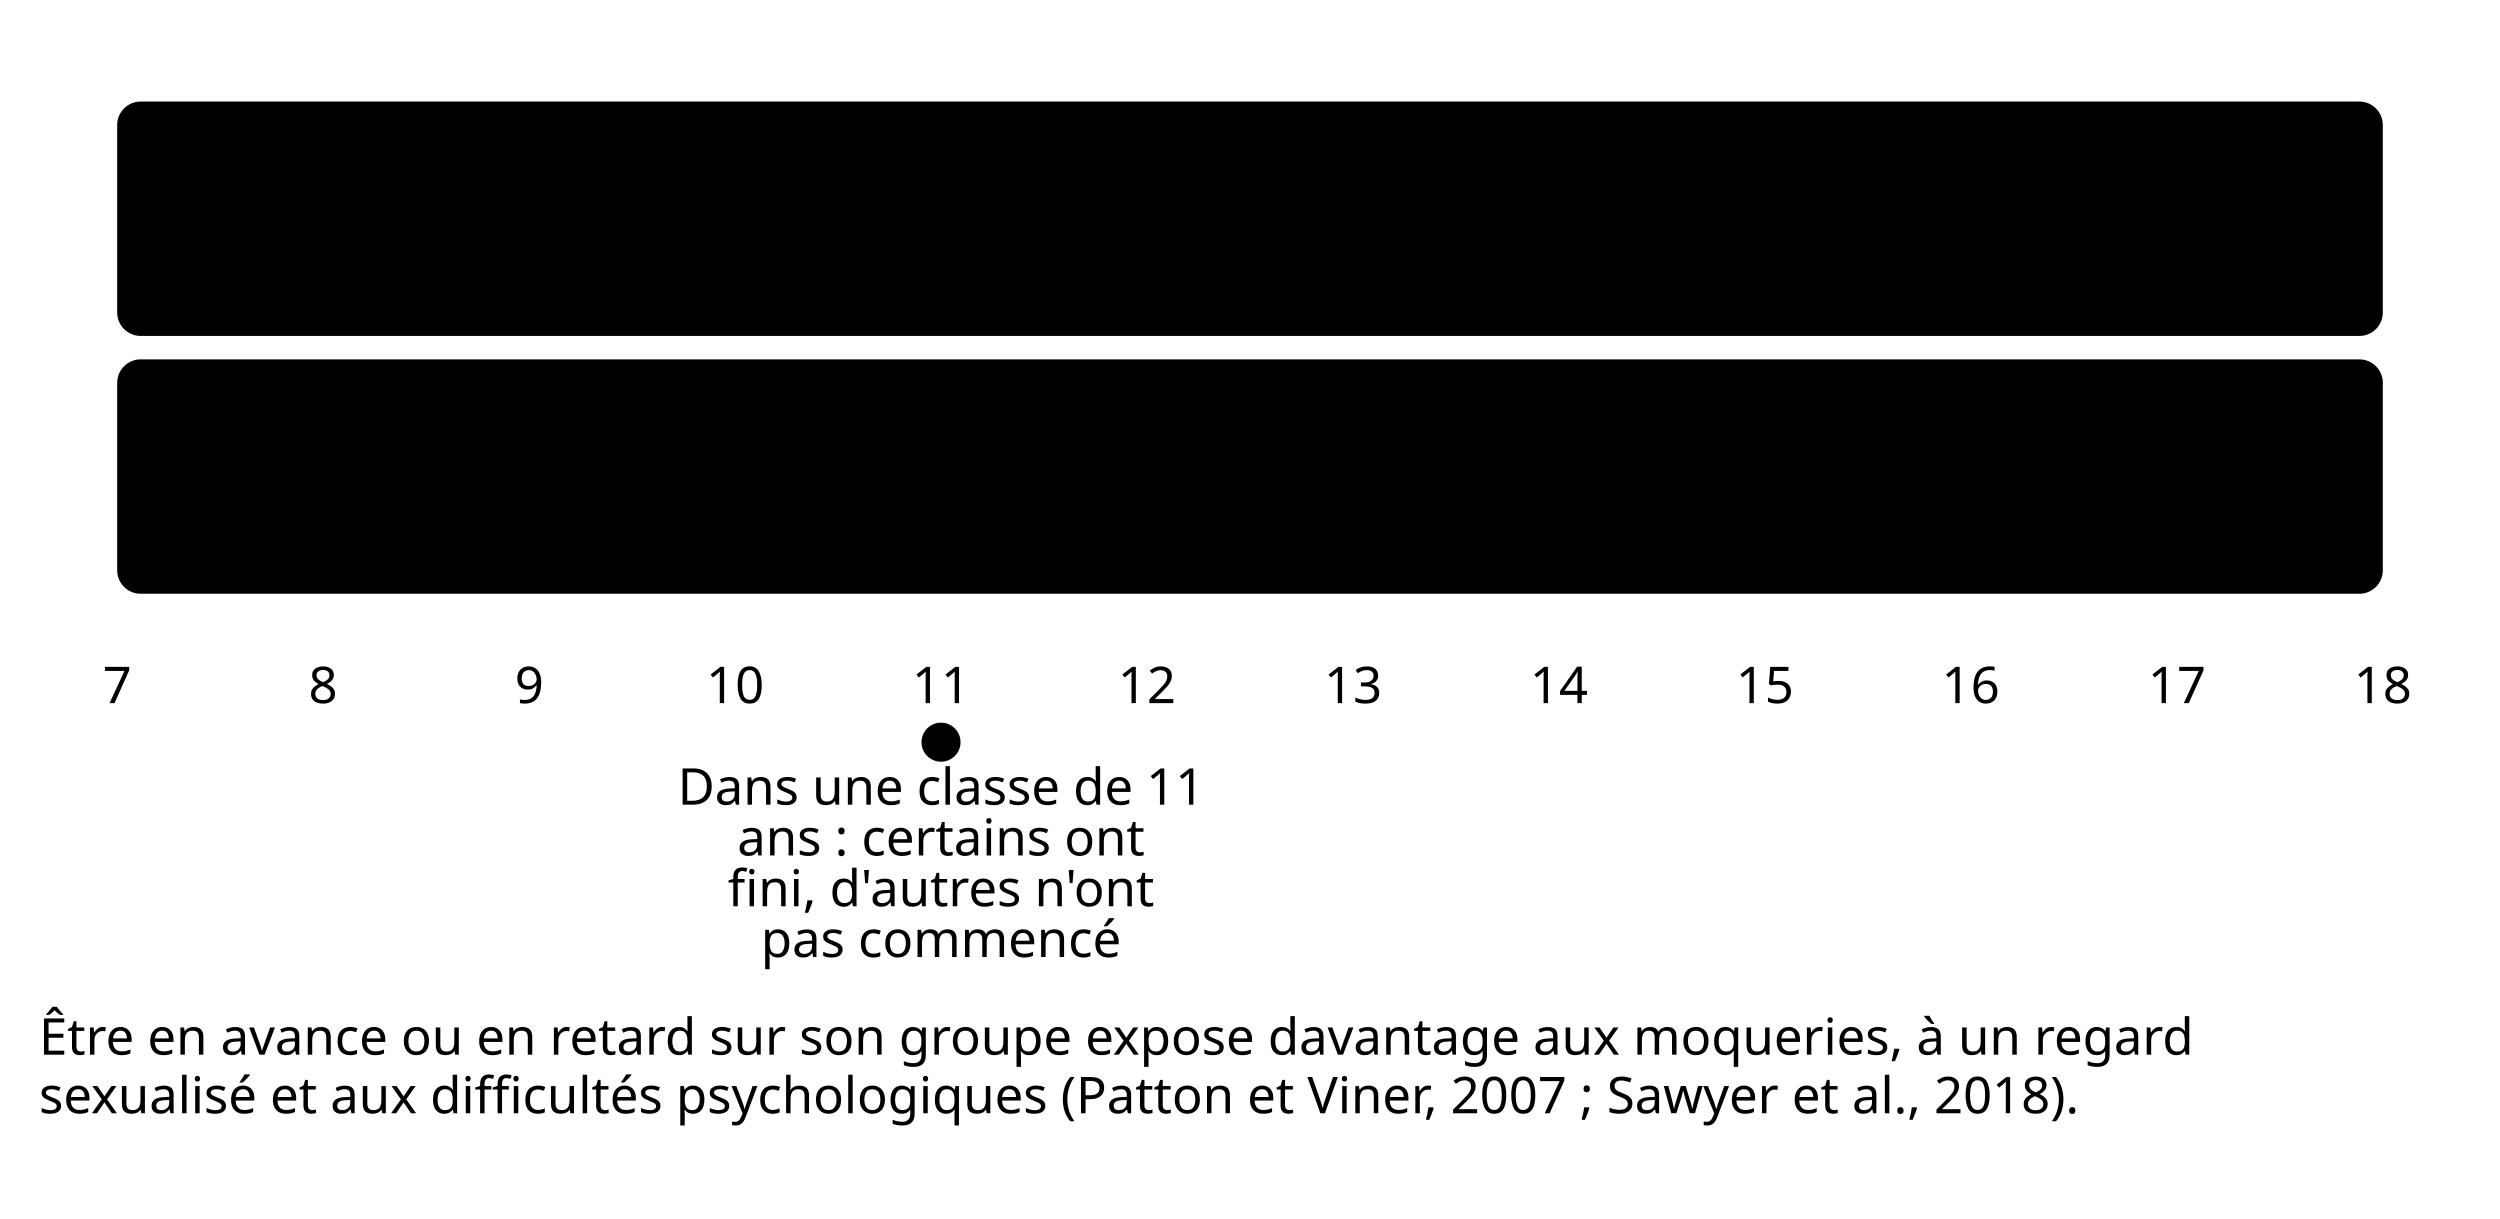
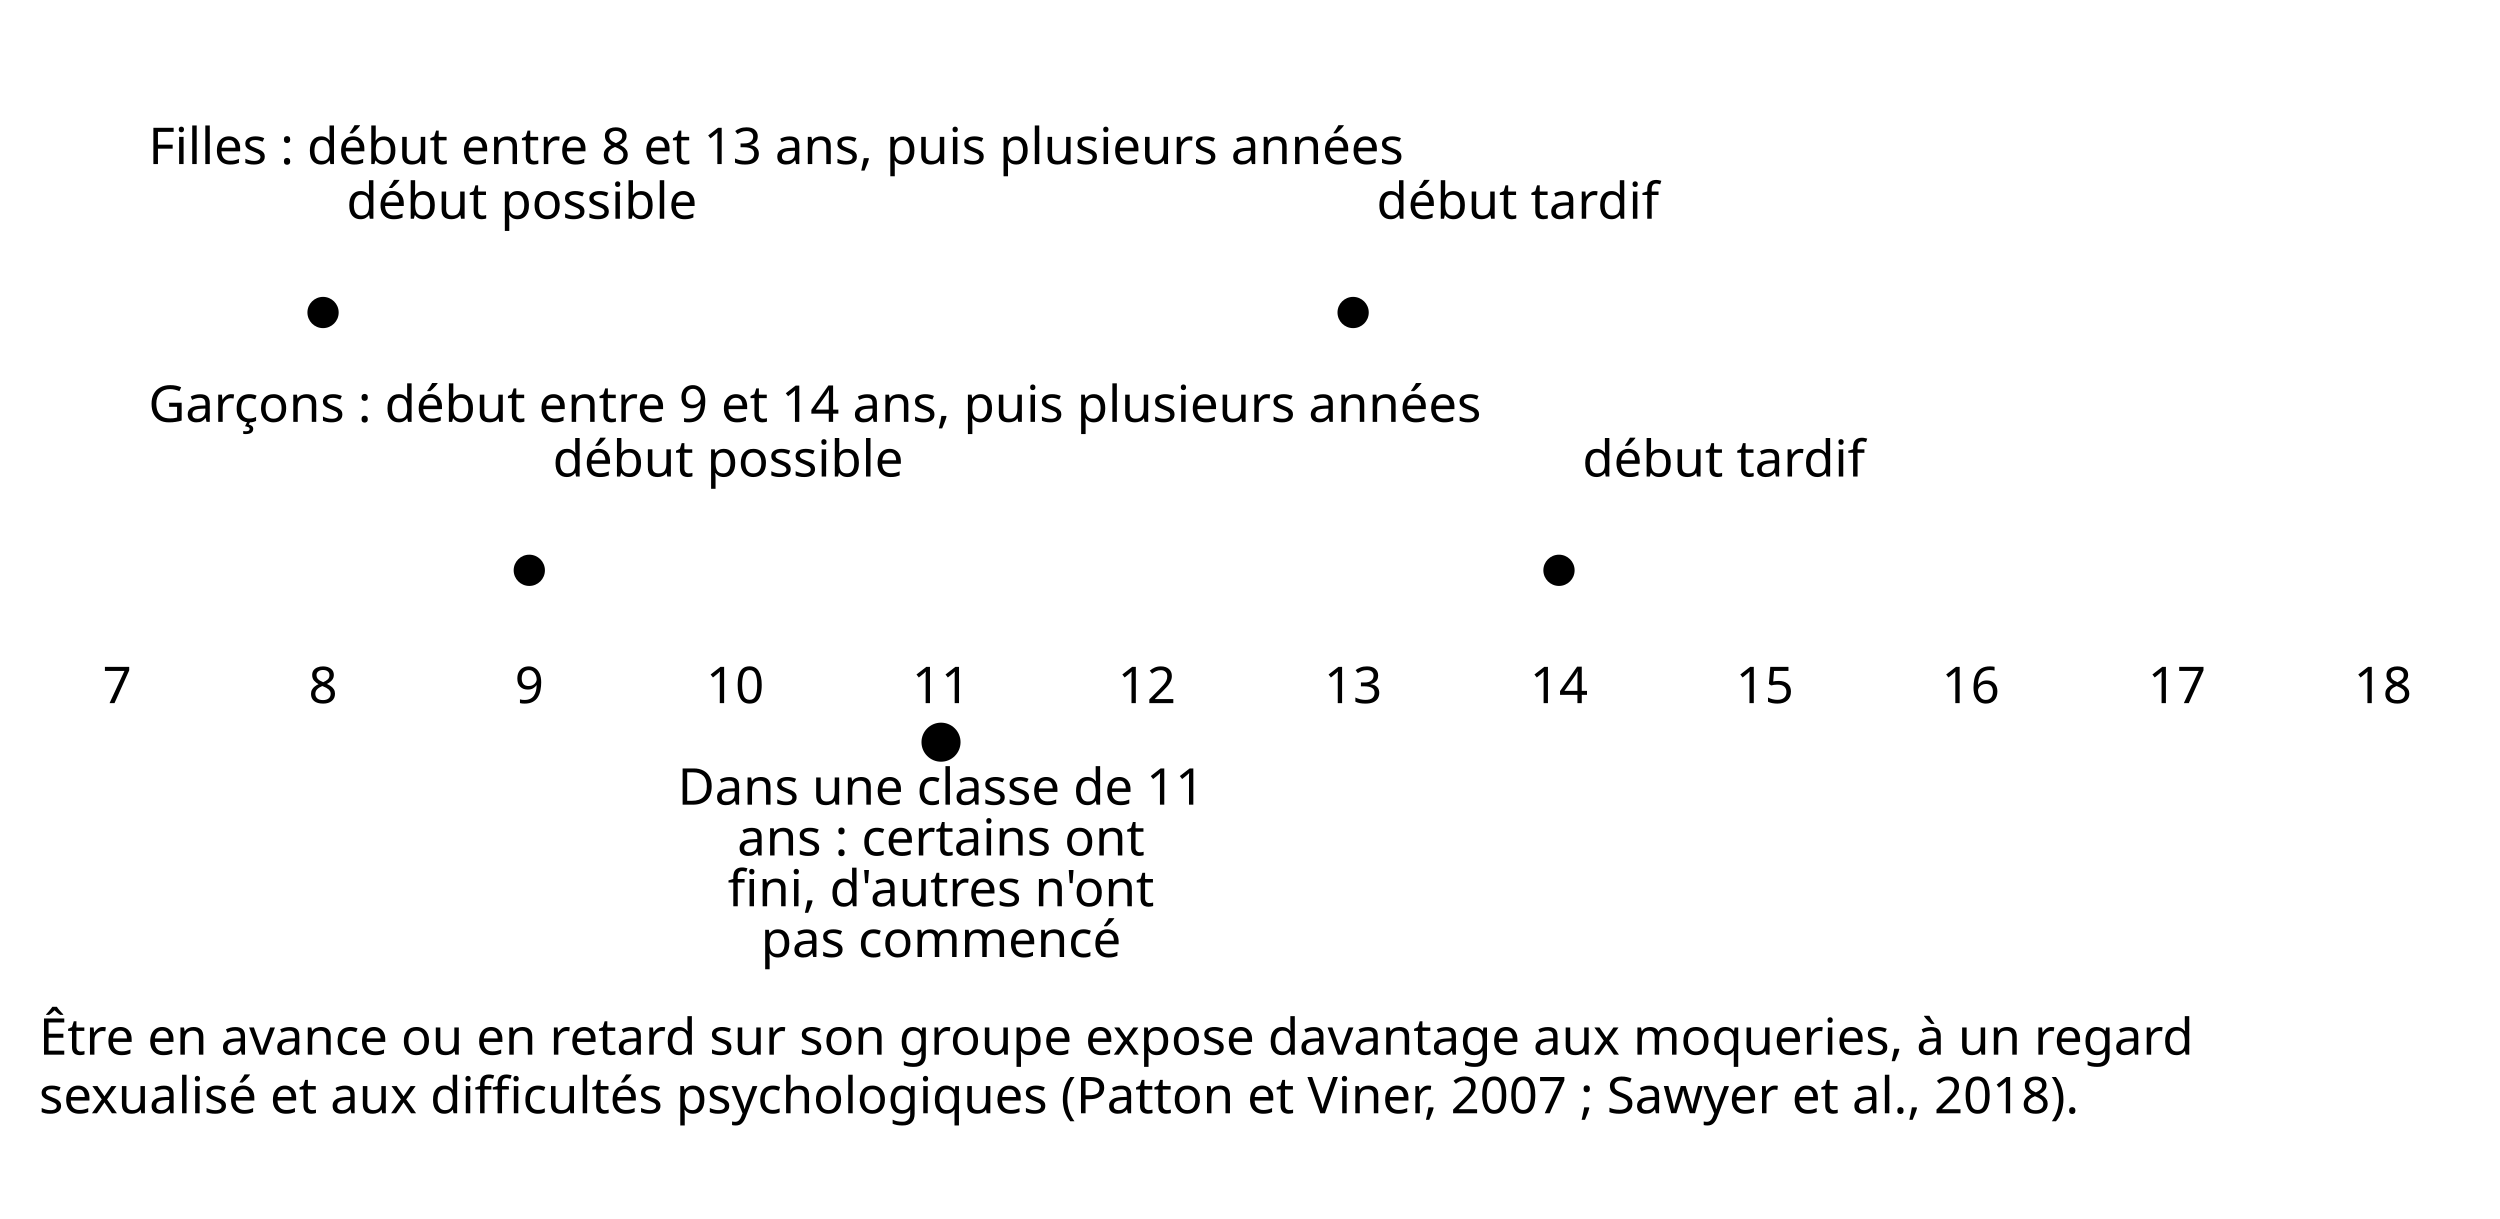
<svg xmlns="http://www.w3.org/2000/svg" viewBox="0 0 640 312" role="img" aria-labelledby="calendrier-puberte-t calendrier-puberte-d" class="" font-family="Public Sans, Segoe UI, system-ui, sans-serif" font-size="13">
-   <rect class="box-a" x="30" y="26" width="580" height="60" rx="6" />
  <text class="t-b" x="38" y="42">Filles : début entre 8 et 13 ans, puis plusieurs années</text>
-   <circle class="f2" cx="82.7" cy="80" r="4" />
+   <circle class="dot-ink" cx="82.7" cy="80" r="4" />
  <line class="line-soft" x1="82.7" y1="59" x2="82.7" y2="76" />
  <text class="t-sm" x="88.7" y="56.0" text-anchor="start">début possible</text>
-   <circle class="f2" cx="346.4" cy="80" r="4" />
+   <circle class="dot-ink" cx="346.4" cy="80" r="4" />
  <line class="line-soft" x1="346.4" y1="59" x2="346.4" y2="76" />
  <text class="t-sm" x="352.4" y="56.0" text-anchor="start">début tardif</text>
-   <rect class="box-p" x="30" y="92" width="580" height="60" rx="6" />
+   <line class="line-soft" x1="30" y1="89" x2="610" y2="89" />
  <text class="t-b" x="38" y="108">Garçons : début entre 9 et 14 ans, puis plusieurs années</text>
-   <circle class="f1" cx="135.5" cy="146" r="4" />
+   <circle class="dot-ink" cx="135.5" cy="146" r="4" />
  <line class="line-soft" x1="135.5" y1="125" x2="135.5" y2="142" />
  <text class="t-sm" x="141.5" y="122.0" text-anchor="start">début possible</text>
-   <circle class="f1" cx="399.1" cy="146" r="4" />
+   <circle class="dot-ink" cx="399.1" cy="146" r="4" />
  <line class="line-soft" x1="399.1" y1="125" x2="399.1" y2="142" />
  <text class="t-sm" x="405.1" y="122.0" text-anchor="start">début tardif</text>
  <line class="line" x1="30" y1="162" x2="610" y2="162" />
  <line class="line" x1="30.0" y1="158" x2="30.0" y2="166" />
  <text class="t-sm" x="30.0" y="180" text-anchor="middle">7</text>
  <line class="line" x1="82.7" y1="158" x2="82.7" y2="166" />
  <text class="t-sm" x="82.7" y="180" text-anchor="middle">8</text>
  <line class="line" x1="135.5" y1="158" x2="135.5" y2="166" />
  <text class="t-sm" x="135.5" y="180" text-anchor="middle">9</text>
  <line class="line" x1="188.2" y1="158" x2="188.2" y2="166" />
  <text class="t-sm" x="188.2" y="180" text-anchor="middle">10</text>
  <line class="line" x1="240.9" y1="158" x2="240.9" y2="166" />
  <text class="t-sm" x="240.9" y="180" text-anchor="middle">11</text>
  <line class="line" x1="293.6" y1="158" x2="293.6" y2="166" />
  <text class="t-sm" x="293.6" y="180" text-anchor="middle">12</text>
  <line class="line" x1="346.4" y1="158" x2="346.4" y2="166" />
  <text class="t-sm" x="346.4" y="180" text-anchor="middle">13</text>
  <line class="line" x1="399.1" y1="158" x2="399.1" y2="166" />
  <text class="t-sm" x="399.1" y="180" text-anchor="middle">14</text>
  <line class="line" x1="451.8" y1="158" x2="451.8" y2="166" />
  <text class="t-sm" x="451.8" y="180" text-anchor="middle">15</text>
  <line class="line" x1="504.5" y1="158" x2="504.5" y2="166" />
  <text class="t-sm" x="504.5" y="180" text-anchor="middle">16</text>
  <line class="line" x1="557.3" y1="158" x2="557.3" y2="166" />
  <text class="t-sm" x="557.3" y="180" text-anchor="middle">17</text>
  <line class="line" x1="610.0" y1="158" x2="610.0" y2="166" />
  <text class="t-sm" x="610.0" y="180" text-anchor="middle">18</text>
  <circle class="f3" cx="240.9" cy="190" r="5" />
  <text class="t-sm" x="240.9" y="206.0" text-anchor="middle">Dans une classe de 11</text>
  <text class="t-sm" x="240.9" y="219.0" text-anchor="middle">ans : certains ont</text>
  <text class="t-sm" x="240.9" y="232.0" text-anchor="middle">fini, d'autres n'ont</text>
  <text class="t-sm" x="240.9" y="245.0" text-anchor="middle">pas commencé</text>
  <text class="t-sm" x="10.0" y="270.0" text-anchor="start">Être en avance ou en retard sur son groupe expose davantage aux moqueries, à un regard</text>
  <text class="t-sm" x="10.0" y="285.0" text-anchor="start">sexualisé et aux difficultés psychologiques (Patton et Viner, 2007 ; Sawyer et al., 2018).</text>
</svg>
